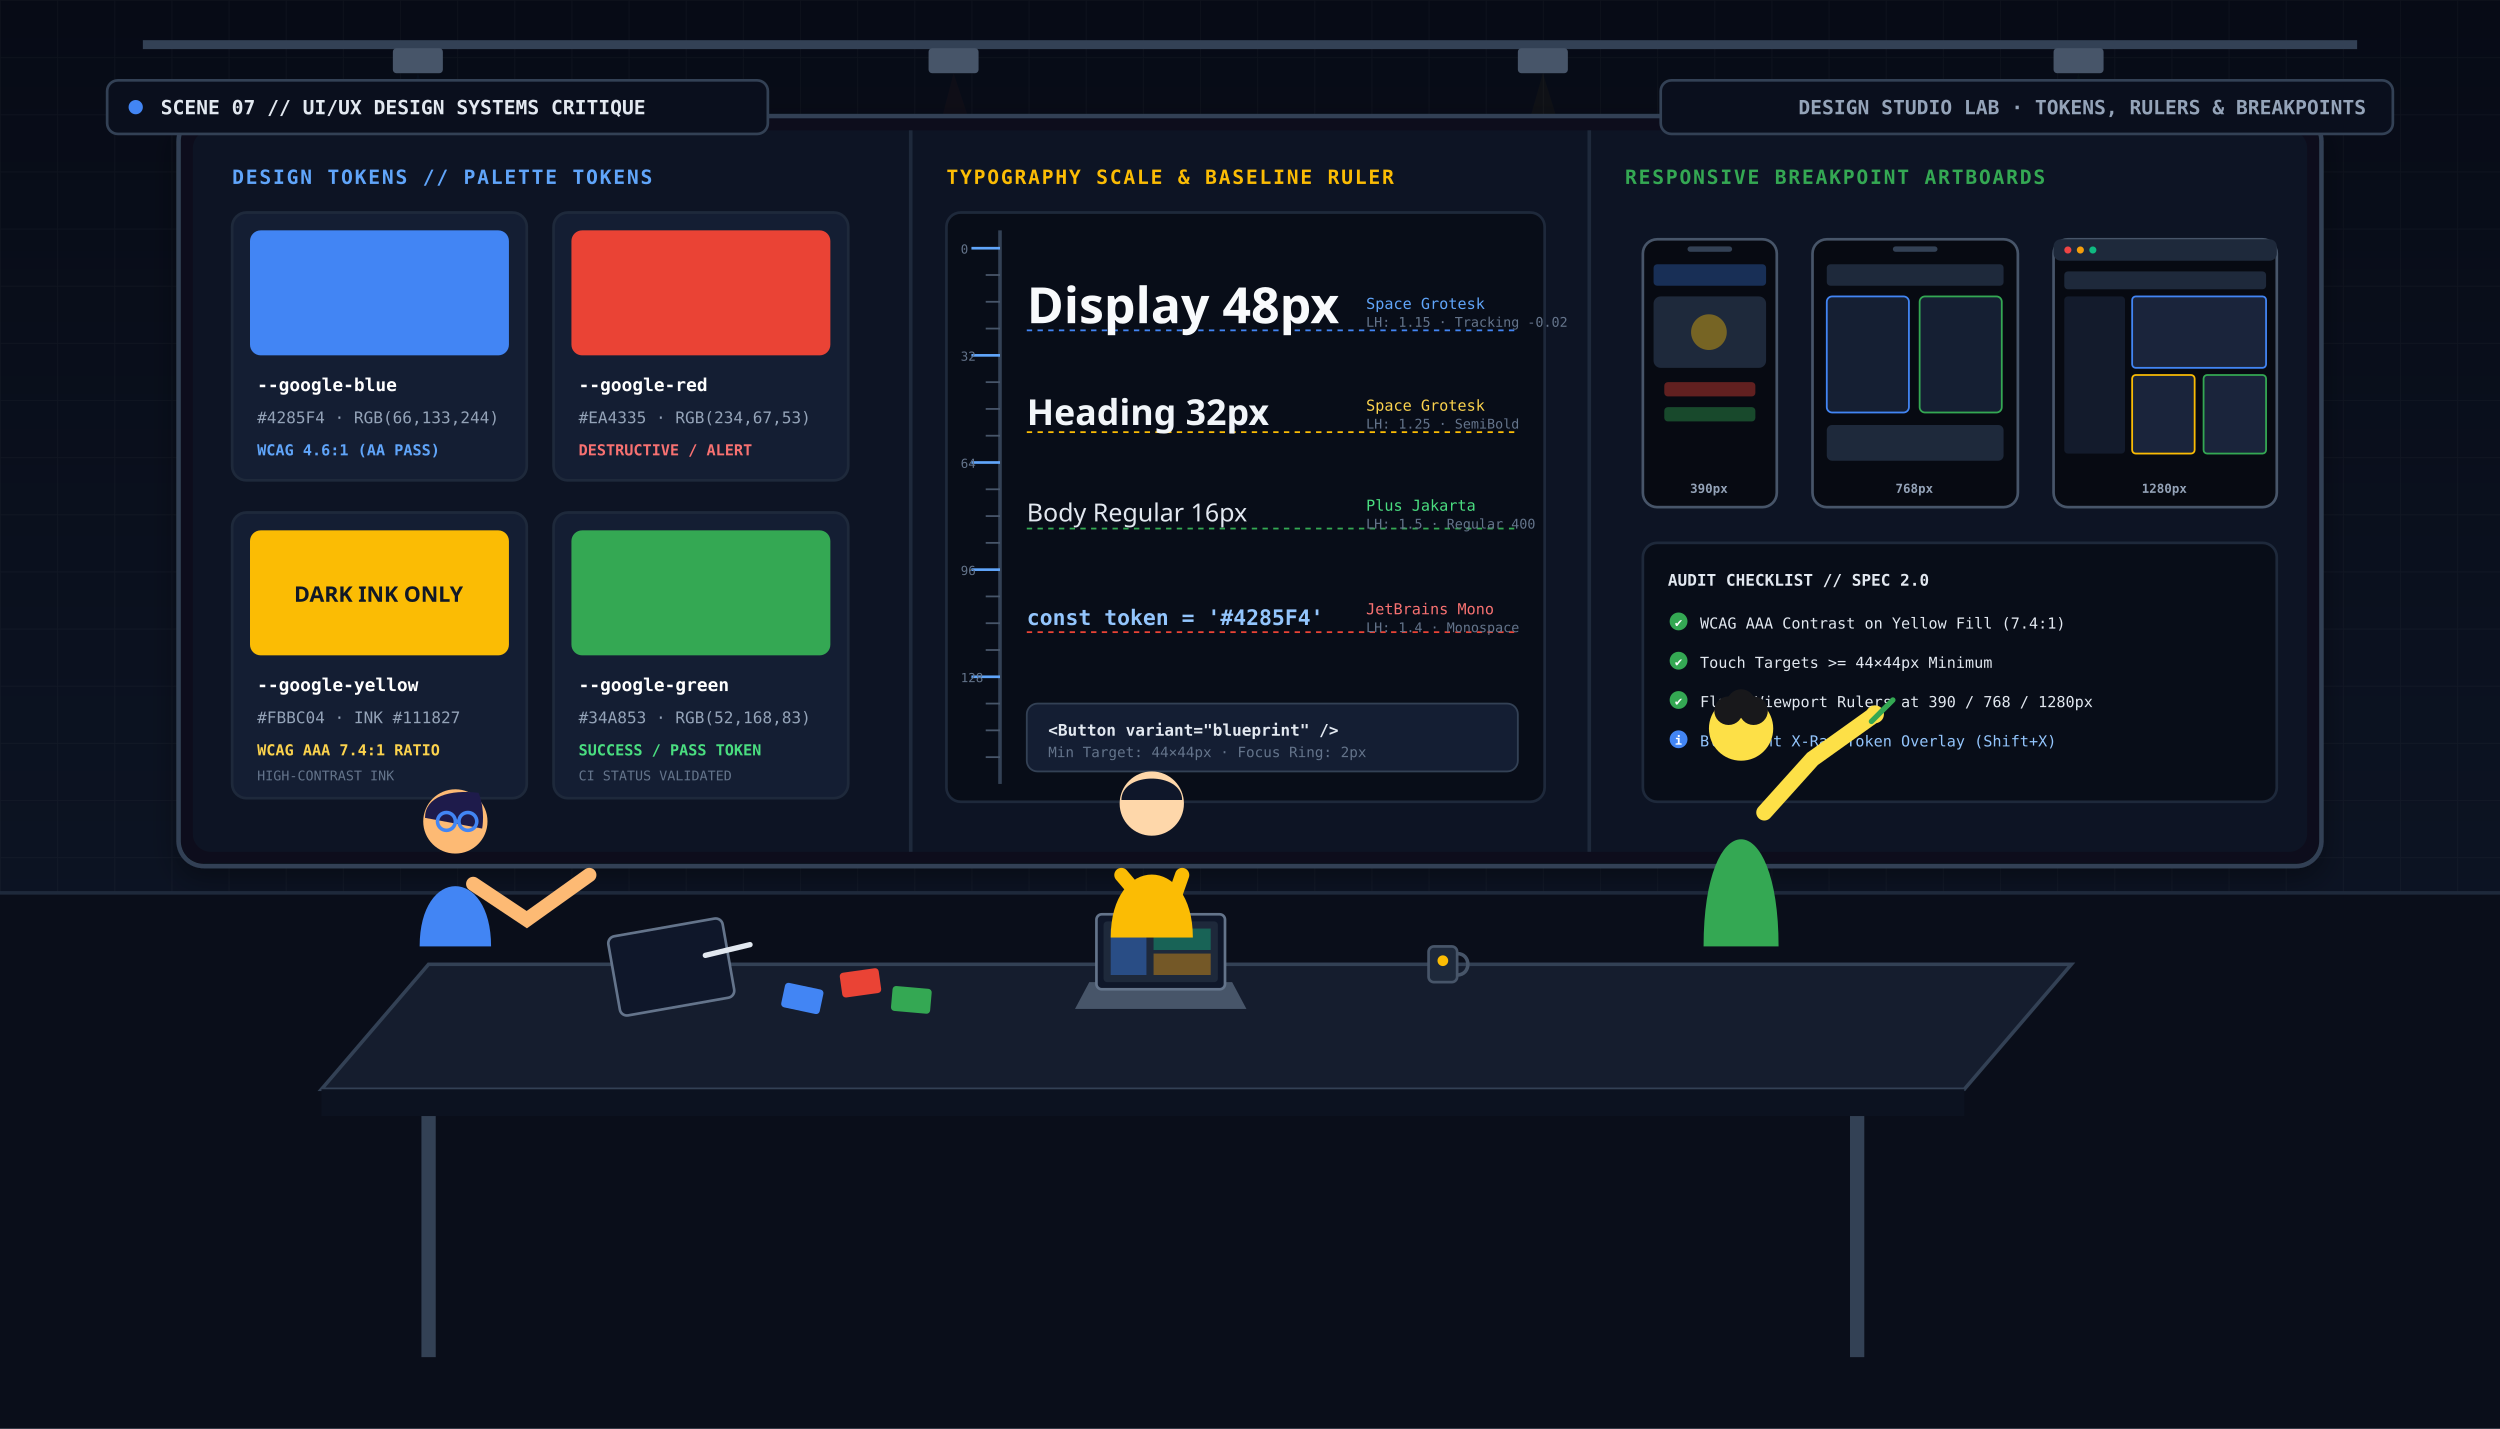
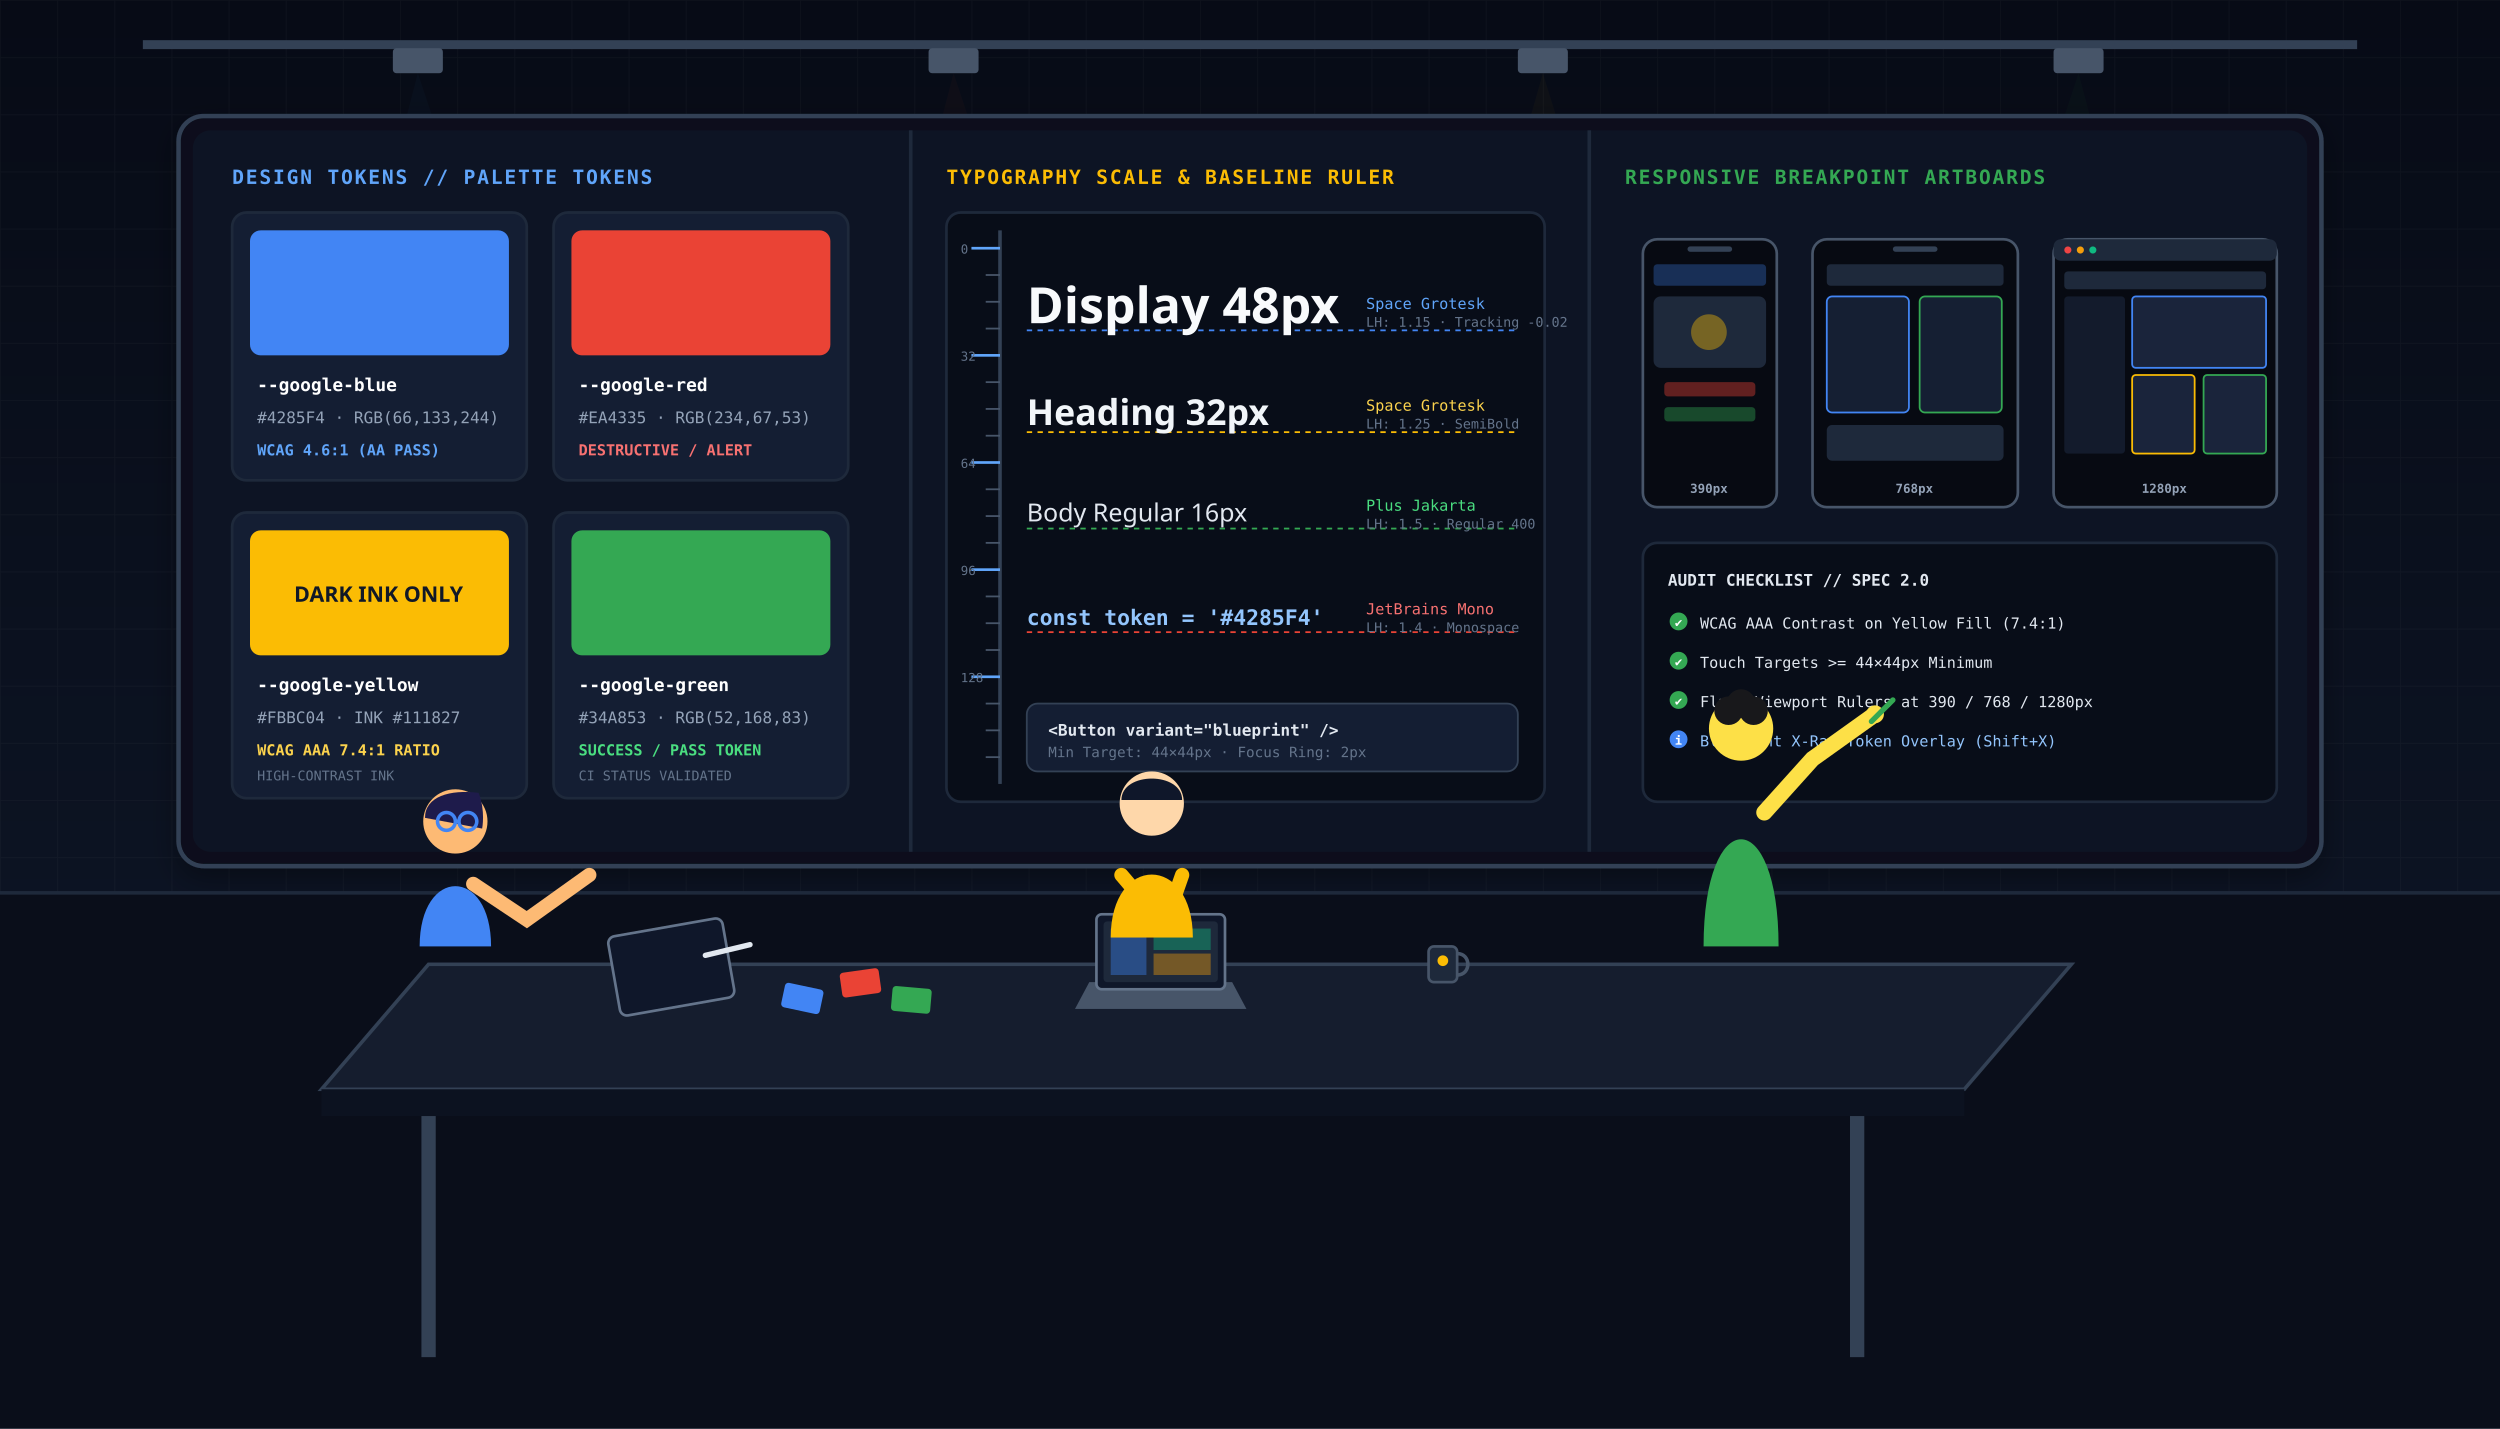
<svg xmlns="http://www.w3.org/2000/svg" viewBox="0 0 1400 800" fill="none">
  <defs>
    <linearGradient id="dsBg" x1="0" y1="0" x2="0" y2="1">
      <stop offset="0%" stop-color="#070B16" />
      <stop offset="60%" stop-color="#0C1322" />
      <stop offset="100%" stop-color="#121B2F" />
    </linearGradient>
    <pattern id="dsGrid" width="32" height="32" patternUnits="userSpaceOnUse">
      <path d="M 32 0 L 0 0 0 32" fill="none" stroke="rgba(255,255,255,0.03)" stroke-width="1" />
    </pattern>
    <filter id="dsCardGlow" x="-10%" y="-10%" width="120%" height="120%">
      <feDropShadow dx="0" dy="6" stdDeviation="8" flood-color="#000000" flood-opacity="0.35" />
    </filter>
  </defs>
  <rect width="1400" height="800" fill="url(#dsBg)" />
  <rect width="1400" height="800" fill="url(#dsGrid)" />
  <line x1="80" y1="25" x2="1320" y2="25" stroke="#334155" stroke-width="5" />
  <g fill="#475569">
    <rect x="220" y="27" width="28" height="14" rx="2" />
    <rect x="520" y="27" width="28" height="14" rx="2" />
    <rect x="850" y="27" width="28" height="14" rx="2" />
    <rect x="1150" y="27" width="28" height="14" rx="2" />
  </g>
  <polygon points="234,41 120,480 380,480" fill="rgba(66, 133, 244, 0.03)" />
  <polygon points="534,41 420,480 680,480" fill="rgba(234, 67, 53, 0.03)" />
  <polygon points="864,41 740,480 1000,480" fill="rgba(251, 188, 4, 0.03)" />
  <polygon points="1164,41 1020,480 1280,480" fill="rgba(52, 168, 83, 0.03)" />
  <g transform="translate(100, 65)">
    <rect x="0" y="0" width="1200" height="420" rx="14" fill="#0A0E1A" stroke="#334155" stroke-width="2.5" filter="url(#dsCardGlow)" />
    <rect x="8" y="8" width="1184" height="404" rx="10" fill="#0D1424" />
    <line x1="410" y1="8" x2="410" y2="412" stroke="#1E293B" stroke-width="2" />
    <line x1="790" y1="8" x2="790" y2="412" stroke="#1E293B" stroke-width="2" />
    <text x="30" y="38" font-family="'JetBrains Mono', monospace" font-size="11" font-weight="700" fill="#60A5FA" letter-spacing="1">DESIGN TOKENS // PALETTE TOKENS</text>
    <g transform="translate(30, 54)">
      <rect x="0" y="0" width="165" height="150" rx="8" fill="#141E33" stroke="#1E293B" stroke-width="1.5" />
      <rect x="10" y="10" width="145" height="70" rx="6" fill="#4285F4" />
      <text x="14" y="100" font-family="'JetBrains Mono', monospace" font-size="10" font-weight="bold" fill="#FFFFFF">--google-blue</text>
      <text x="14" y="118" font-family="'JetBrains Mono', monospace" font-size="9" fill="#94A3B8">#4285F4 · RGB(66,133,244)</text>
      <text x="14" y="136" font-family="'JetBrains Mono', monospace" font-size="8.5" font-weight="600" fill="#60A5FA">WCAG 4.6:1 (AA PASS)</text>
    </g>
    <g transform="translate(210, 54)">
      <rect x="0" y="0" width="165" height="150" rx="8" fill="#141E33" stroke="#1E293B" stroke-width="1.5" />
      <rect x="10" y="10" width="145" height="70" rx="6" fill="#EA4335" />
      <text x="14" y="100" font-family="'JetBrains Mono', monospace" font-size="10" font-weight="bold" fill="#FFFFFF">--google-red</text>
      <text x="14" y="118" font-family="'JetBrains Mono', monospace" font-size="9" fill="#94A3B8">#EA4335 · RGB(234,67,53)</text>
      <text x="14" y="136" font-family="'JetBrains Mono', monospace" font-size="8.5" font-weight="600" fill="#F87171">DESTRUCTIVE / ALERT</text>
    </g>
    <g transform="translate(30, 222)">
      <rect x="0" y="0" width="165" height="160" rx="8" fill="#141E33" stroke="#1E293B" stroke-width="1.5" />
      <rect x="10" y="10" width="145" height="70" rx="6" fill="#FBBC04" />
      <text x="82" y="50" font-family="'Space Grotesk', sans-serif" font-size="12" font-weight="900" fill="#111827" text-anchor="middle">DARK INK ONLY</text>
      <text x="14" y="100" font-family="'JetBrains Mono', monospace" font-size="10" font-weight="bold" fill="#FFFFFF">--google-yellow</text>
      <text x="14" y="118" font-family="'JetBrains Mono', monospace" font-size="9" fill="#94A3B8">#FBBC04 · INK #111827</text>
      <text x="14" y="136" font-family="'JetBrains Mono', monospace" font-size="8.5" font-weight="bold" fill="#FCD34D">WCAG AAA 7.4:1 RATIO</text>
      <text x="14" y="150" font-family="'JetBrains Mono', monospace" font-size="7.5" fill="#64748B">HIGH-CONTRAST INK</text>
    </g>
    <g transform="translate(210, 222)">
      <rect x="0" y="0" width="165" height="160" rx="8" fill="#141E33" stroke="#1E293B" stroke-width="1.5" />
      <rect x="10" y="10" width="145" height="70" rx="6" fill="#34A853" />
      <text x="14" y="100" font-family="'JetBrains Mono', monospace" font-size="10" font-weight="bold" fill="#FFFFFF">--google-green</text>
      <text x="14" y="118" font-family="'JetBrains Mono', monospace" font-size="9" fill="#94A3B8">#34A853 · RGB(52,168,83)</text>
      <text x="14" y="136" font-family="'JetBrains Mono', monospace" font-size="8.5" font-weight="600" fill="#4ADE80">SUCCESS / PASS TOKEN</text>
      <text x="14" y="150" font-family="'JetBrains Mono', monospace" font-size="7.5" fill="#64748B">CI STATUS VALIDATED</text>
    </g>
    <text x="430" y="38" font-family="'JetBrains Mono', monospace" font-size="11" font-weight="700" fill="#FBBC04" letter-spacing="1">TYPOGRAPHY SCALE &amp; BASELINE RULER</text>
    <g transform="translate(430, 54)">
      <rect x="0" y="0" width="335" height="330" rx="8" fill="#080D18" stroke="#1E293B" stroke-width="1.5" />
      <line x1="30" y1="10" x2="30" y2="320" stroke="#334155" stroke-width="2" />
      <line x1="14" y1="20" x2="30" y2="20" stroke="#60A5FA" stroke-width="1.5" />
      <text x="8" y="23" font-family="monospace" font-size="7" fill="#64748B">0</text>
      <line x1="22" y1="35" x2="30" y2="35" stroke="#475569" stroke-width="1" />
      <line x1="22" y1="50" x2="30" y2="50" stroke="#475569" stroke-width="1" />
      <line x1="22" y1="65" x2="30" y2="65" stroke="#475569" stroke-width="1" />
      <line x1="14" y1="80" x2="30" y2="80" stroke="#60A5FA" stroke-width="1.5" />
      <text x="8" y="83" font-family="monospace" font-size="7" fill="#64748B">32</text>
      <line x1="22" y1="95" x2="30" y2="95" stroke="#475569" stroke-width="1" />
      <line x1="22" y1="110" x2="30" y2="110" stroke="#475569" stroke-width="1" />
      <line x1="22" y1="125" x2="30" y2="125" stroke="#475569" stroke-width="1" />
      <line x1="14" y1="140" x2="30" y2="140" stroke="#60A5FA" stroke-width="1.5" />
      <text x="8" y="143" font-family="monospace" font-size="7" fill="#64748B">64</text>
      <line x1="22" y1="155" x2="30" y2="155" stroke="#475569" stroke-width="1" />
      <line x1="22" y1="170" x2="30" y2="170" stroke="#475569" stroke-width="1" />
      <line x1="22" y1="185" x2="30" y2="185" stroke="#475569" stroke-width="1" />
      <line x1="14" y1="200" x2="30" y2="200" stroke="#60A5FA" stroke-width="1.5" />
      <text x="8" y="203" font-family="monospace" font-size="7" fill="#64748B">96</text>
      <line x1="22" y1="215" x2="30" y2="215" stroke="#475569" stroke-width="1" />
      <line x1="22" y1="230" x2="30" y2="230" stroke="#475569" stroke-width="1" />
      <line x1="22" y1="245" x2="30" y2="245" stroke="#475569" stroke-width="1" />
      <line x1="14" y1="260" x2="30" y2="260" stroke="#60A5FA" stroke-width="1.5" />
      <text x="8" y="263" font-family="monospace" font-size="7" fill="#64748B">128</text>
      <line x1="22" y1="275" x2="30" y2="275" stroke="#475569" stroke-width="1" />
      <line x1="22" y1="290" x2="30" y2="290" stroke="#475569" stroke-width="1" />
      <line x1="22" y1="305" x2="30" y2="305" stroke="#475569" stroke-width="1" />
      <g transform="translate(45, 30)">
        <line x1="0" y1="36" x2="275" y2="36" stroke="#4285F4" stroke-width="1" stroke-dasharray="3 3" />
        <text x="0" y="32" font-family="'Space Grotesk', sans-serif" font-size="28" font-weight="700" fill="#F8FAFC">Display 48px</text>
        <text x="190" y="24" font-family="'JetBrains Mono', monospace" font-size="8.5" fill="#60A5FA">Space Grotesk</text>
        <text x="190" y="34" font-family="'JetBrains Mono', monospace" font-size="7.5" fill="#64748B">LH: 1.15 · Tracking -0.02</text>
      </g>
      <g transform="translate(45, 95)">
        <line x1="0" y1="28" x2="275" y2="28" stroke="#FBBC04" stroke-width="1" stroke-dasharray="3 3" />
        <text x="0" y="24" font-family="'Space Grotesk', sans-serif" font-size="20" font-weight="600" fill="#F1F5F9">Heading 32px</text>
        <text x="190" y="16" font-family="'JetBrains Mono', monospace" font-size="8.5" fill="#FCD34D">Space Grotesk</text>
        <text x="190" y="26" font-family="'JetBrains Mono', monospace" font-size="7.5" fill="#64748B">LH: 1.25 · SemiBold</text>
      </g>
      <g transform="translate(45, 155)">
        <line x1="0" y1="22" x2="275" y2="22" stroke="#34A853" stroke-width="1" stroke-dasharray="3 3" />
        <text x="0" y="18" font-family="'Plus Jakarta Sans', sans-serif" font-size="14" font-weight="500" fill="#E2E8F0">Body Regular 16px</text>
        <text x="190" y="12" font-family="'JetBrains Mono', monospace" font-size="8.5" fill="#4ADE80">Plus Jakarta</text>
        <text x="190" y="22" font-family="'JetBrains Mono', monospace" font-size="7.5" fill="#64748B">LH: 1.5 · Regular 400</text>
      </g>
      <g transform="translate(45, 215)">
        <line x1="0" y1="20" x2="275" y2="20" stroke="#EA4335" stroke-width="1" stroke-dasharray="3 3" />
        <text x="0" y="16" font-family="'JetBrains Mono', monospace" font-size="12" font-weight="600" fill="#93C5FD">const token = '#4285F4'</text>
        <text x="190" y="10" font-family="'JetBrains Mono', monospace" font-size="8.5" fill="#F87171">JetBrains Mono</text>
        <text x="190" y="20" font-family="'JetBrains Mono', monospace" font-size="7.5" fill="#64748B">LH: 1.4 · Monospace</text>
      </g>
      <g transform="translate(45, 275)">
        <rect x="0" y="0" width="275" height="38" rx="6" fill="#141E33" stroke="#334155" stroke-width="1" />
        <text x="12" y="18" font-family="'JetBrains Mono', monospace" font-size="9" font-weight="bold" fill="#E2E8F0">&lt;Button variant="blueprint" /&gt;</text>
        <text x="12" y="30" font-family="'JetBrains Mono', monospace" font-size="8" fill="#64748B">Min Target: 44×44px · Focus Ring: 2px</text>
      </g>
    </g>
    <text x="810" y="38" font-family="'JetBrains Mono', monospace" font-size="11" font-weight="700" fill="#34A853" letter-spacing="1">RESPONSIVE BREAKPOINT ARTBOARDS</text>
    <g transform="translate(810, 54)">
      <g transform="translate(10, 15)">
        <rect x="0" y="0" width="75" height="150" rx="8" fill="#070A12" stroke="#475569" stroke-width="1.5" />
        <rect x="25" y="4" width="25" height="3" rx="1.5" fill="#334155" />
        <rect x="6" y="14" width="63" height="12" rx="2" fill="#4285F4" fill-opacity="0.3" />
        <rect x="6" y="32" width="63" height="40" rx="4" fill="#1E293B" />
        <circle cx="37" cy="52" r="10" fill="#FBBC04" fill-opacity="0.4" />
        <rect x="12" y="80" width="51" height="8" rx="2" fill="#EA4335" fill-opacity="0.4" />
        <rect x="12" y="94" width="51" height="8" rx="2" fill="#34A853" fill-opacity="0.4" />
        <text x="37" y="142" font-family="'JetBrains Mono', monospace" font-size="7" font-weight="bold" fill="#94A3B8" text-anchor="middle">390px</text>
      </g>
      <g transform="translate(105, 15)">
        <rect x="0" y="0" width="115" height="150" rx="8" fill="#070A12" stroke="#475569" stroke-width="1.5" />
        <rect x="45" y="4" width="25" height="3" rx="1.5" fill="#334155" />
        <rect x="8" y="14" width="99" height="12" rx="2" fill="#1E293B" />
        <rect x="8" y="32" width="46" height="65" rx="3" fill="#151F33" stroke="#4285F4" stroke-width="1" />
        <rect x="60" y="32" width="46" height="65" rx="3" fill="#151F33" stroke="#34A853" stroke-width="1" />
        <rect x="8" y="104" width="99" height="20" rx="3" fill="#1E293B" />
        <text x="57" y="142" font-family="'JetBrains Mono', monospace" font-size="7" font-weight="bold" fill="#94A3B8" text-anchor="middle">768px</text>
      </g>
      <g transform="translate(240, 15)">
        <rect x="0" y="0" width="125" height="150" rx="8" fill="#070A12" stroke="#475569" stroke-width="1.5" />
        <rect x="0" y="0" width="125" height="12" rx="4" fill="#1E293B" />
        <circle cx="8" cy="6" r="2" fill="#EF4444" />
        <circle cx="15" cy="6" r="2" fill="#F59E0B" />
        <circle cx="22" cy="6" r="2" fill="#10B981" />
        <rect x="6" y="18" width="113" height="10" rx="2" fill="#1E293B" />
        <rect x="6" y="32" width="34" height="88" rx="2" fill="#131B2C" />
        <rect x="44" y="32" width="75" height="40" rx="2" fill="#1A243B" stroke="#4285F4" stroke-width="1" />
        <rect x="44" y="76" width="35" height="44" rx="2" fill="#1A243B" stroke="#FBBC04" stroke-width="1" />
        <rect x="84" y="76" width="35" height="44" rx="2" fill="#1A243B" stroke="#34A853" stroke-width="1" />
        <text x="62" y="142" font-family="'JetBrains Mono', monospace" font-size="7" font-weight="bold" fill="#94A3B8" text-anchor="middle">1280px</text>
      </g>
      <g transform="translate(10, 185)">
        <rect x="0" y="0" width="355" height="145" rx="8" fill="#080D18" stroke="#1E293B" stroke-width="1.5" />
        <text x="14" y="24" font-family="'JetBrains Mono', monospace" font-size="9" font-weight="bold" fill="#E2E8F0">AUDIT CHECKLIST // SPEC 2.0</text>
        <g transform="translate(14, 38)">
          <circle cx="6" cy="6" r="5" fill="#34A853" />
          <text x="6" y="9" font-family="monospace" font-size="7" font-weight="bold" fill="#FFFFFF" text-anchor="middle">✔</text>
          <text x="18" y="10" font-family="'JetBrains Mono', monospace" font-size="8.5" fill="#E2E8F0">WCAG AAA Contrast on Yellow Fill (7.4:1)</text>
          <circle cx="6" cy="28" r="5" fill="#34A853" />
          <text x="6" y="31" font-family="monospace" font-size="7" font-weight="bold" fill="#FFFFFF" text-anchor="middle">✔</text>
          <text x="18" y="32" font-family="'JetBrains Mono', monospace" font-size="8.5" fill="#E2E8F0">Touch Targets &gt;= 44×44px Minimum</text>
          <circle cx="6" cy="50" r="5" fill="#34A853" />
          <text x="6" y="53" font-family="monospace" font-size="7" font-weight="bold" fill="#FFFFFF" text-anchor="middle">✔</text>
          <text x="18" y="54" font-family="'JetBrains Mono', monospace" font-size="8.5" fill="#E2E8F0">Fluid Viewport Rulers at 390 / 768 / 1280px</text>
          <circle cx="6" cy="72" r="5" fill="#4285F4" />
          <text x="6" y="75" font-family="monospace" font-size="7" font-weight="bold" fill="#FFFFFF" text-anchor="middle">ℹ</text>
          <text x="18" y="76" font-family="'JetBrains Mono', monospace" font-size="8.5" fill="#93C5FD">Blueprint X-Ray Token Overlay (Shift+X)</text>
        </g>
      </g>
    </g>
  </g>
  <rect x="0" y="500" width="1400" height="300" fill="#0A0E1A" />
  <line x1="0" y1="500" x2="1400" y2="500" stroke="#1E293B" stroke-width="2" />
  <g transform="translate(180, 480)">
    <polygon points="60,60 980,60 920,130 0,130" fill="#151D2E" stroke="#334155" stroke-width="2" />
    <rect x="0" y="130" width="920" height="15" fill="#0C1220" />
    <line x1="60" y1="145" x2="60" y2="280" stroke="#334155" stroke-width="8" />
    <line x1="860" y1="145" x2="860" y2="280" stroke="#334155" stroke-width="8" />
    <g transform="translate(420, 30)">
      <polygon points="10,40 90,40 98,55 2,55" fill="#475569" />
      <rect x="14" y="2" width="72" height="42" rx="3" fill="#0F172A" stroke="#64748B" stroke-width="1.5" />
      <rect x="18" y="6" width="64" height="34" rx="2" fill="#1E293B" />
      <rect x="22" y="10" width="20" height="26" fill="#3B82F6" fill-opacity="0.4" />
      <rect x="46" y="10" width="32" height="12" fill="#10B981" fill-opacity="0.4" />
      <rect x="46" y="24" width="32" height="12" fill="#F59E0B" fill-opacity="0.4" />
    </g>
    <g transform="translate(160, 45)">
      <rect x="0" y="0" width="65" height="45" rx="4" fill="#0F172A" stroke="#64748B" stroke-width="1.5" transform="rotate(-10 0 0)" />
      <line x1="55" y1="10" x2="80" y2="4" stroke="#E2E8F0" stroke-width="3" stroke-linecap="round" />
    </g>
    <g transform="translate(620, 50)">
      <rect x="0" y="0" width="16" height="20" rx="3" fill="#1E293B" stroke="#475569" stroke-width="1.5" />
      <path d="M16 4C20 4 22 7 22 10C22 13 20 16 16 16" stroke="#475569" stroke-width="2" fill="none" />
      <circle cx="8" cy="8" r="3" fill="#FBBC04" />
    </g>
    <rect x="260" y="70" width="22" height="14" rx="2" fill="#4285F4" transform="rotate(12 260 70)" />
    <rect x="290" y="65" width="22" height="14" rx="2" fill="#EA4335" transform="rotate(-8 290 65)" />
    <rect x="320" y="72" width="22" height="14" rx="2" fill="#34A853" transform="rotate(5 320 72)" />
    <g transform="translate(40, -40)">
      <circle cx="35" cy="20" r="18" fill="#FDBA74" />
      <path d="M18 18C18 6 32 2 48 4C52 14 50 24 50 24Z" fill="#1E1B4B" />
      <circle cx="30" cy="20" r="5" fill="none" stroke="#4285F4" stroke-width="2" />
      <circle cx="42" cy="20" r="5" fill="none" stroke="#4285F4" stroke-width="2" />
      <line x1="35" y1="20" x2="37" y2="20" stroke="#4285F4" stroke-width="2" />
      <path d="M15 90C15 45 55 45 55 90Z" fill="#4285F4" />
      <path d="M45 55L75 75L110 50" stroke="#FDBA74" stroke-width="8" stroke-linecap="round" />
    </g>
    <g transform="translate(430, -50)">
      <circle cx="35" cy="20" r="18" fill="#FED7AA" />
      <path d="M18 18C18 2 52 2 52 18Z" fill="#0F172A" />
      <path d="M12 95C12 48 58 48 58 95Z" fill="#FBBC04" />
      <path d="M18 60L35 80" stroke="#FBBC04" stroke-width="8" stroke-linecap="round" />
      <path d="M52 60L45 80" stroke="#FBBC04" stroke-width="8" stroke-linecap="round" />
    </g>
    <g transform="translate(760, -90)">
      <circle cx="35" cy="18" r="18" fill="#FDE047" />
      <circle cx="28" cy="8" r="8" fill="#18181B" />
      <circle cx="42" cy="8" r="8" fill="#18181B" />
      <circle cx="35" cy="4" r="8" fill="#18181B" />
      <path d="M14 140C14 60 56 60 56 140Z" fill="#34A853" />
      <path d="M48 65L75 35L110 10" stroke="#FDE047" stroke-width="9" stroke-linecap="round" />
      <circle cx="110" cy="10" r="5" fill="#FDE047" />
      <line x1="108" y1="14" x2="120" y2="2" stroke="#34A853" stroke-width="3" stroke-linecap="round" />
    </g>
  </g>
-   <g transform="translate(60, 45)">
-     <rect x="0" y="0" width="370" height="30" rx="6" fill="#0A0F1D" stroke="#334155" stroke-width="1.5" />
-     <circle cx="16" cy="15" r="4" fill="#4285F4" />
-     <text x="30" y="19" font-family="'JetBrains Mono', monospace" font-size="11" font-weight="bold" fill="#E2E8F0">SCENE 07 // UI/UX DESIGN SYSTEMS CRITIQUE</text>
-   </g>
-   <g transform="translate(930, 45)">
-     <rect x="0" y="0" width="410" height="30" rx="6" fill="#0A0F1D" stroke="#334155" stroke-width="1.5" />
-     <text x="395" y="19" font-family="'JetBrains Mono', monospace" font-size="11" font-weight="bold" fill="#94A3B8" text-anchor="end">DESIGN STUDIO LAB · TOKENS, RULERS &amp; BREAKPOINTS</text>
-   </g>
</svg>
